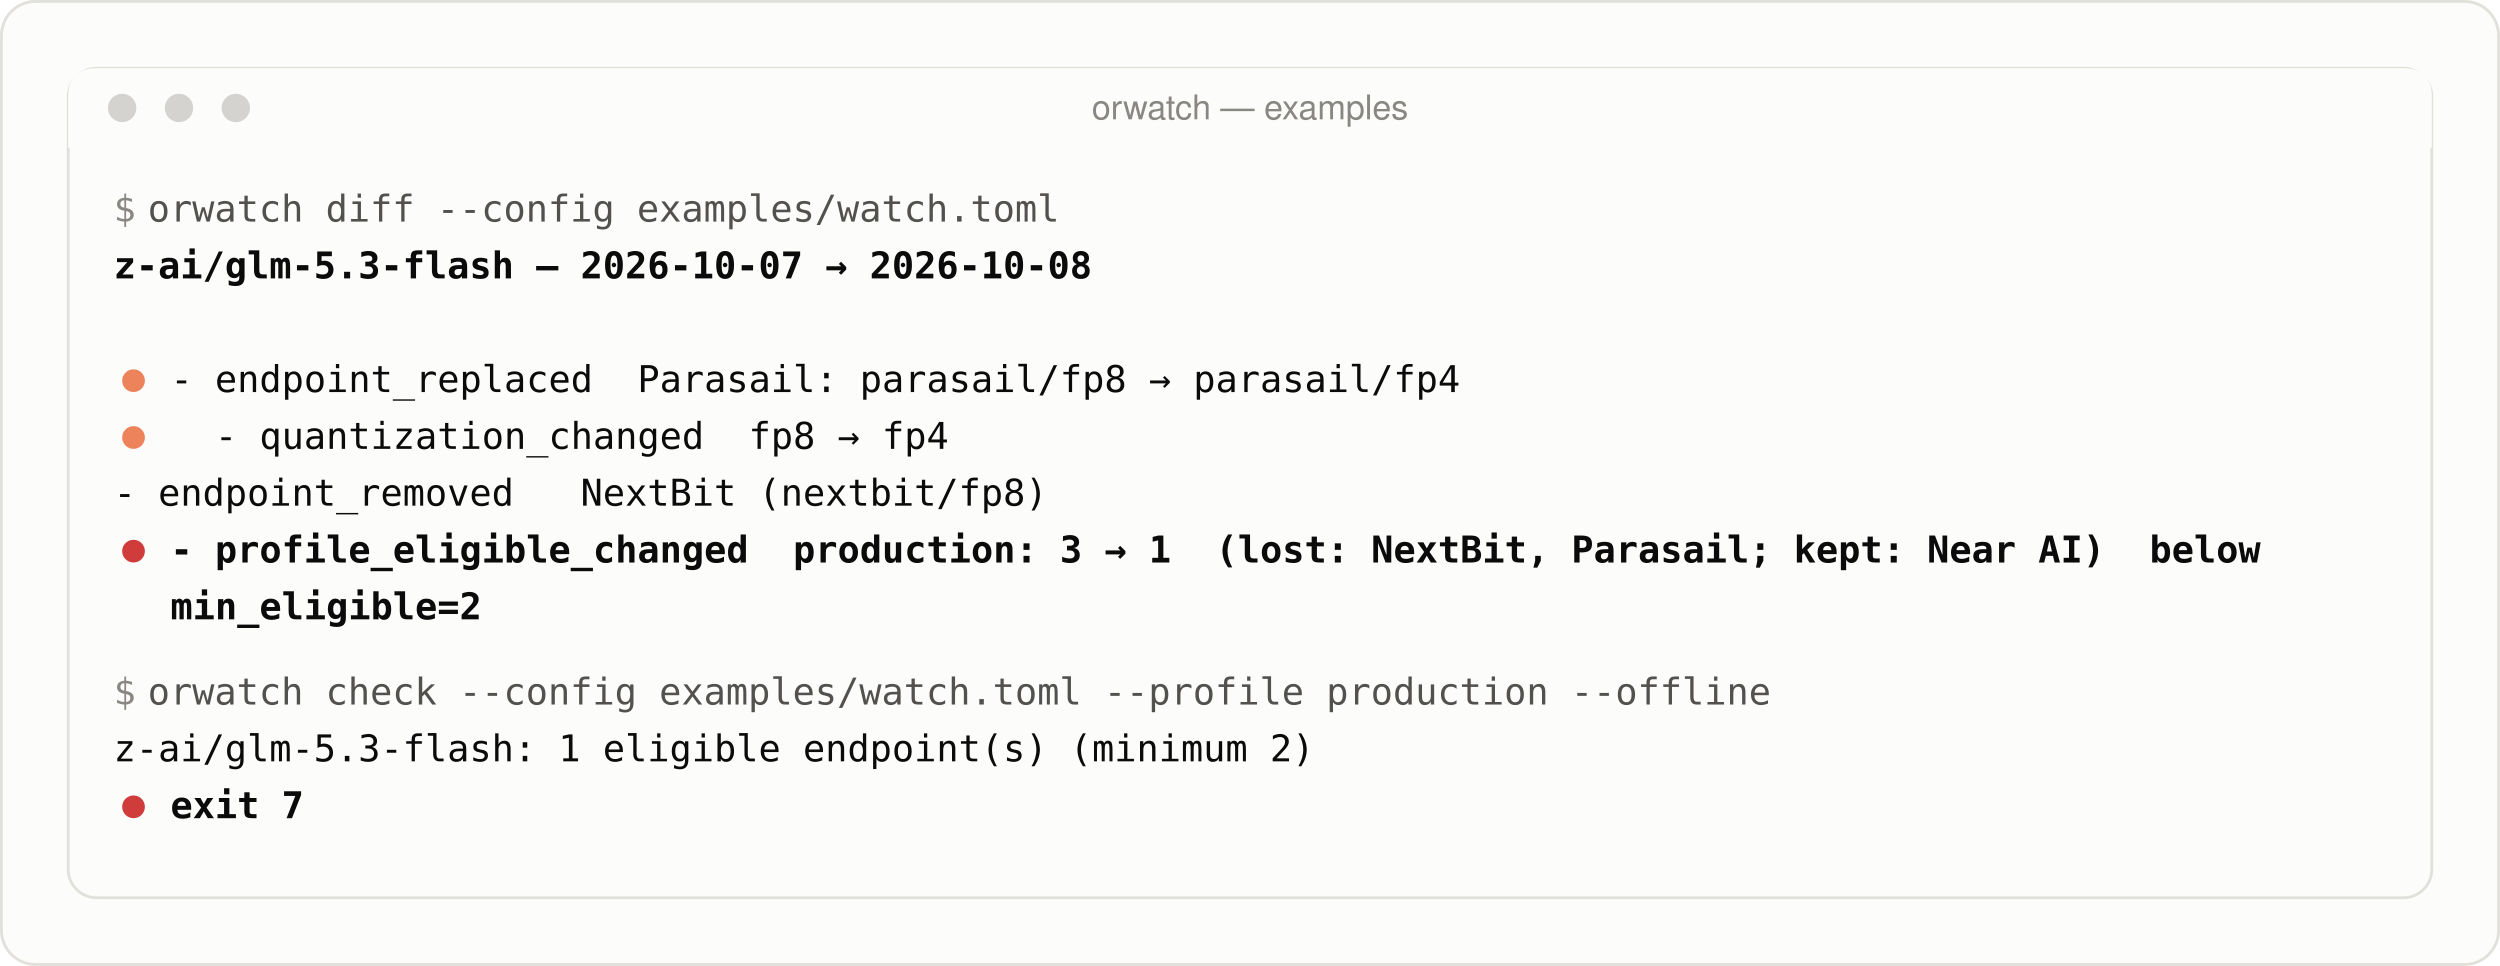
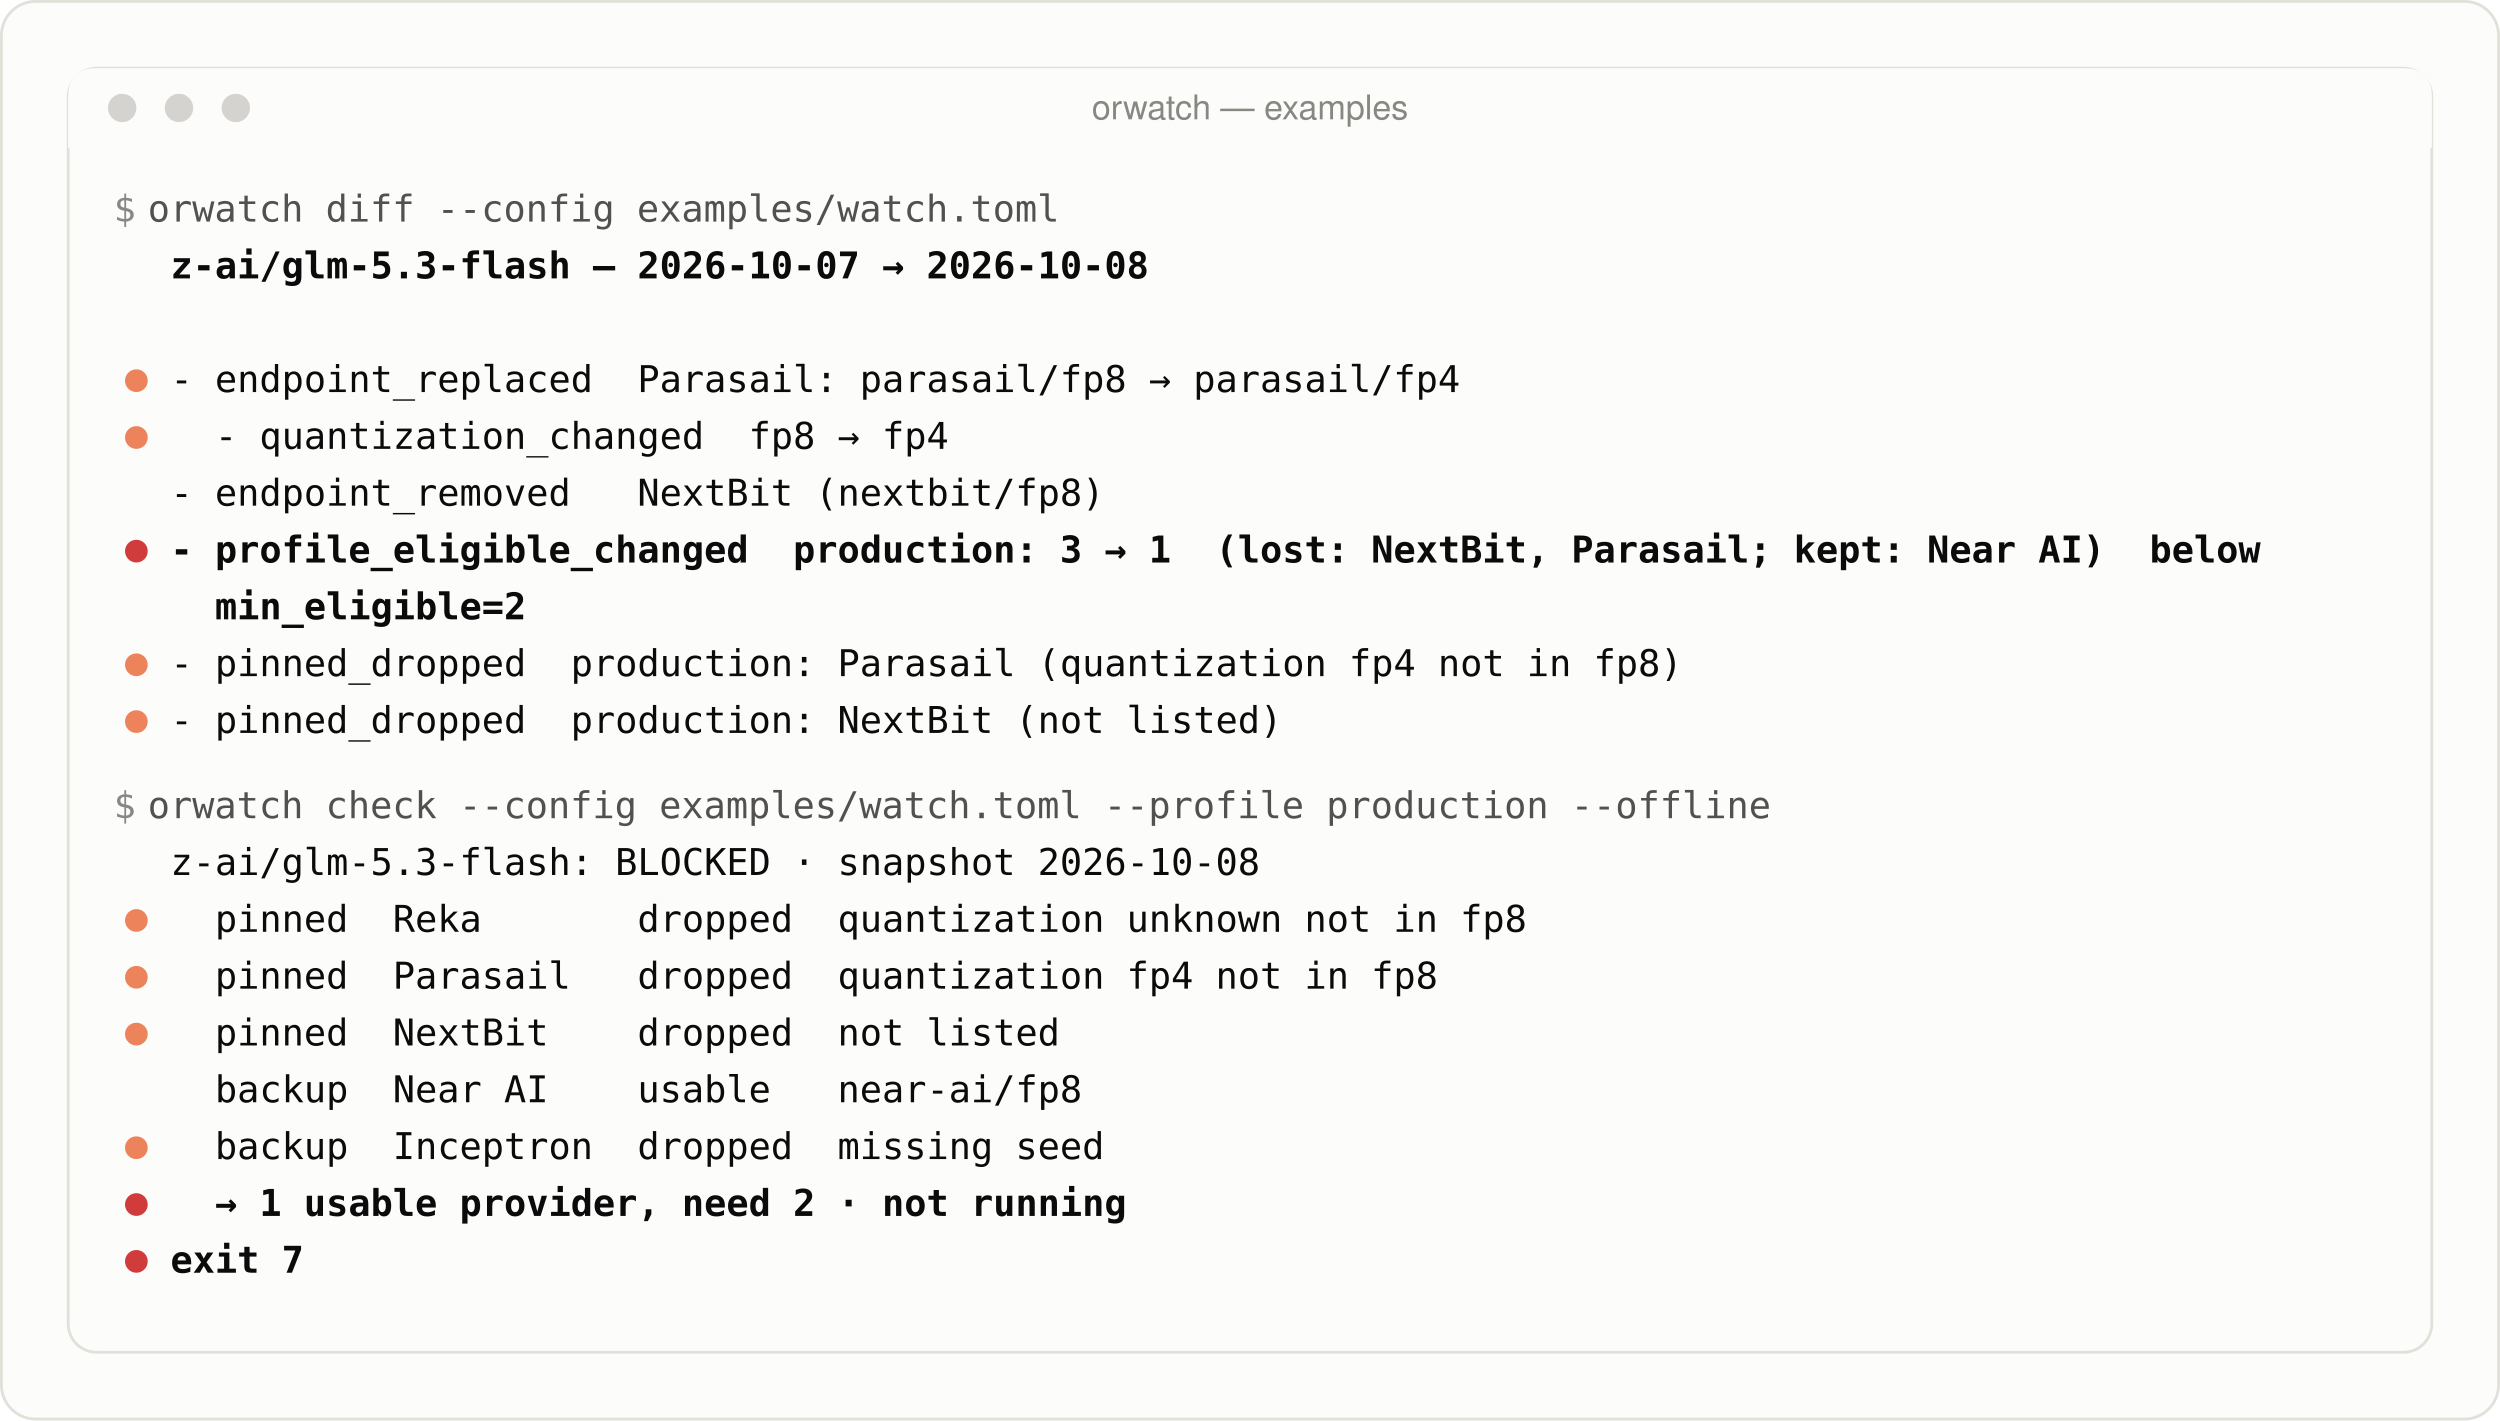
- <svg xmlns="http://www.w3.org/2000/svg" width="880" height="340" viewBox="0 0 880 340" role="img" aria-labelledby="title desc">
-   <rect x="0.5" y="0.5" width="879" height="339" rx="12" fill="#fcfcfb" stroke="#e1e0d9" />
-   <rect x="24" y="24" width="832" height="292" rx="10" fill="#fcfcfb" stroke="#e1e0d9" />
+ <svg xmlns="http://www.w3.org/2000/svg" width="880" height="500" viewBox="0 0 880 500" role="img" aria-labelledby="title desc">
+   <rect x="0.5" y="0.5" width="879" height="499" rx="12" fill="#fcfcfb" stroke="#e1e0d9" />
+   <rect x="24" y="24" width="832" height="452" rx="10" fill="#fcfcfb" stroke="#e1e0d9" />
  <path d="M 24 34 Q 24 24 34 24 H 846 Q 856 24 856 34 V 52 H 24 Z" fill="#fcfcfb" />
  <circle cx="43" cy="38" r="5" fill="#898781" fill-opacity="0.35" />
  <circle cx="63" cy="38" r="5" fill="#898781" fill-opacity="0.35" />
  <circle cx="83" cy="38" r="5" fill="#898781" fill-opacity="0.35" />
  <text x="440" y="42" fill="#898781" font-family="system-ui, -apple-system, 'Segoe UI', Helvetica, Arial, sans-serif" font-size="12px" font-weight="400" text-anchor="middle">orwatch — examples</text>
  <text x="40" y="78" fill="#898781" font-family="ui-monospace, SFMono-Regular, Menlo, Consolas, monospace" font-size="13px" font-weight="400" text-anchor="start">$</text>
  <text x="52" y="78" fill="#52514e" font-family="ui-monospace, SFMono-Regular, Menlo, Consolas, monospace" font-size="13px" font-weight="400" text-anchor="start">orwatch diff --config examples/watch.toml</text>
-   <text x="40" y="98" fill="#0b0b0b" font-family="ui-monospace, SFMono-Regular, Menlo, Consolas, monospace" font-size="13px" font-weight="600" text-anchor="start" xml:space="preserve">z-ai/glm-5.3-flash — 2026-10-07 → 2026-10-08</text>
-   <text x="40" y="118" fill="#0b0b0b" font-family="ui-monospace, SFMono-Regular, Menlo, Consolas, monospace" font-size="13px" font-weight="400" text-anchor="start" xml:space="preserve" />
-   <circle cx="47" cy="134" r="4" fill="#ec835a" />
+   <text x="60" y="98" fill="#0b0b0b" font-family="ui-monospace, SFMono-Regular, Menlo, Consolas, monospace" font-size="13px" font-weight="600" text-anchor="start" xml:space="preserve">z-ai/glm-5.3-flash — 2026-10-07 → 2026-10-08</text>
+   <text x="60" y="118" fill="#0b0b0b" font-family="ui-monospace, SFMono-Regular, Menlo, Consolas, monospace" font-size="13px" font-weight="400" text-anchor="start" xml:space="preserve" />
+   <circle cx="48" cy="134" r="4" fill="#ec835a" />
  <text x="60" y="138" fill="#0b0b0b" font-family="ui-monospace, SFMono-Regular, Menlo, Consolas, monospace" font-size="13px" font-weight="400" text-anchor="start" xml:space="preserve">- endpoint_replaced  Parasail: parasail/fp8 → parasail/fp4</text>
-   <circle cx="47" cy="154" r="4" fill="#ec835a" />
+   <circle cx="48" cy="154" r="4" fill="#ec835a" />
  <text x="60" y="158" fill="#0b0b0b" font-family="ui-monospace, SFMono-Regular, Menlo, Consolas, monospace" font-size="13px" font-weight="400" text-anchor="start" xml:space="preserve">  - quantization_changed  fp8 → fp4</text>
-   <text x="40" y="178" fill="#0b0b0b" font-family="ui-monospace, SFMono-Regular, Menlo, Consolas, monospace" font-size="13px" font-weight="400" text-anchor="start" xml:space="preserve">- endpoint_removed   NextBit (nextbit/fp8)</text>
-   <circle cx="47" cy="194" r="4" fill="#d03b3b" />
+   <text x="60" y="178" fill="#0b0b0b" font-family="ui-monospace, SFMono-Regular, Menlo, Consolas, monospace" font-size="13px" font-weight="400" text-anchor="start" xml:space="preserve">- endpoint_removed   NextBit (nextbit/fp8)</text>
+   <circle cx="48" cy="194" r="4" fill="#d03b3b" />
  <text x="60" y="198" fill="#0b0b0b" font-family="ui-monospace, SFMono-Regular, Menlo, Consolas, monospace" font-size="13px" font-weight="600" text-anchor="start" xml:space="preserve">- profile_eligible_changed  production: 3 → 1  (lost: NextBit, Parasail; kept: Near AI)  below</text>
-   <text x="60" y="218" fill="#0b0b0b" font-family="ui-monospace, SFMono-Regular, Menlo, Consolas, monospace" font-size="13px" font-weight="600" text-anchor="start" xml:space="preserve">min_eligible=2</text>
-   <text x="40" y="248" fill="#898781" font-family="ui-monospace, SFMono-Regular, Menlo, Consolas, monospace" font-size="13px" font-weight="400" text-anchor="start">$</text>
-   <text x="52" y="248" fill="#52514e" font-family="ui-monospace, SFMono-Regular, Menlo, Consolas, monospace" font-size="13px" font-weight="400" text-anchor="start">orwatch check --config examples/watch.toml --profile production --offline</text>
-   <text x="40" y="268" fill="#0b0b0b" font-family="ui-monospace, SFMono-Regular, Menlo, Consolas, monospace" font-size="13px" font-weight="400" text-anchor="start" xml:space="preserve">z-ai/glm-5.3-flash: 1 eligible endpoint(s) (minimum 2)</text>
-   <circle cx="47" cy="284" r="4" fill="#d03b3b" />
-   <text x="60" y="288" fill="#0b0b0b" font-family="ui-monospace, SFMono-Regular, Menlo, Consolas, monospace" font-size="13px" font-weight="600" text-anchor="start" xml:space="preserve">exit 7</text>
+   <text x="60" y="218" fill="#0b0b0b" font-family="ui-monospace, SFMono-Regular, Menlo, Consolas, monospace" font-size="13px" font-weight="600" text-anchor="start" xml:space="preserve">  min_eligible=2</text>
+   <circle cx="48" cy="234" r="4" fill="#ec835a" />
+   <text x="60" y="238" fill="#0b0b0b" font-family="ui-monospace, SFMono-Regular, Menlo, Consolas, monospace" font-size="13px" font-weight="400" text-anchor="start" xml:space="preserve">- pinned_dropped  production: Parasail (quantization fp4 not in fp8)</text>
+   <circle cx="48" cy="254" r="4" fill="#ec835a" />
+   <text x="60" y="258" fill="#0b0b0b" font-family="ui-monospace, SFMono-Regular, Menlo, Consolas, monospace" font-size="13px" font-weight="400" text-anchor="start" xml:space="preserve">- pinned_dropped  production: NextBit (not listed)</text>
+   <text x="40" y="288" fill="#898781" font-family="ui-monospace, SFMono-Regular, Menlo, Consolas, monospace" font-size="13px" font-weight="400" text-anchor="start">$</text>
+   <text x="52" y="288" fill="#52514e" font-family="ui-monospace, SFMono-Regular, Menlo, Consolas, monospace" font-size="13px" font-weight="400" text-anchor="start">orwatch check --config examples/watch.toml --profile production --offline</text>
+   <text x="60" y="308" fill="#0b0b0b" font-family="ui-monospace, SFMono-Regular, Menlo, Consolas, monospace" font-size="13px" font-weight="400" text-anchor="start" xml:space="preserve">z-ai/glm-5.3-flash: BLOCKED · snapshot 2026-10-08</text>
+   <circle cx="48" cy="324" r="4" fill="#ec835a" />
+   <text x="60" y="328" fill="#0b0b0b" font-family="ui-monospace, SFMono-Regular, Menlo, Consolas, monospace" font-size="13px" font-weight="400" text-anchor="start" xml:space="preserve">  pinned  Reka       dropped  quantization unknown not in fp8</text>
+   <circle cx="48" cy="344" r="4" fill="#ec835a" />
+   <text x="60" y="348" fill="#0b0b0b" font-family="ui-monospace, SFMono-Regular, Menlo, Consolas, monospace" font-size="13px" font-weight="400" text-anchor="start" xml:space="preserve">  pinned  Parasail   dropped  quantization fp4 not in fp8</text>
+   <circle cx="48" cy="364" r="4" fill="#ec835a" />
+   <text x="60" y="368" fill="#0b0b0b" font-family="ui-monospace, SFMono-Regular, Menlo, Consolas, monospace" font-size="13px" font-weight="400" text-anchor="start" xml:space="preserve">  pinned  NextBit    dropped  not listed</text>
+   <text x="60" y="388" fill="#0b0b0b" font-family="ui-monospace, SFMono-Regular, Menlo, Consolas, monospace" font-size="13px" font-weight="400" text-anchor="start" xml:space="preserve">  backup  Near AI    usable   near-ai/fp8</text>
+   <circle cx="48" cy="404" r="4" fill="#ec835a" />
+   <text x="60" y="408" fill="#0b0b0b" font-family="ui-monospace, SFMono-Regular, Menlo, Consolas, monospace" font-size="13px" font-weight="400" text-anchor="start" xml:space="preserve">  backup  Inceptron  dropped  missing seed</text>
+   <circle cx="48" cy="424" r="4" fill="#d03b3b" />
+   <text x="60" y="428" fill="#0b0b0b" font-family="ui-monospace, SFMono-Regular, Menlo, Consolas, monospace" font-size="13px" font-weight="600" text-anchor="start" xml:space="preserve">  → 1 usable provider, need 2 · not running</text>
+   <circle cx="48" cy="444" r="4" fill="#d03b3b" />
+   <text x="60" y="448" fill="#0b0b0b" font-family="ui-monospace, SFMono-Regular, Menlo, Consolas, monospace" font-size="13px" font-weight="600" text-anchor="start" xml:space="preserve">exit 7</text>
</svg>
